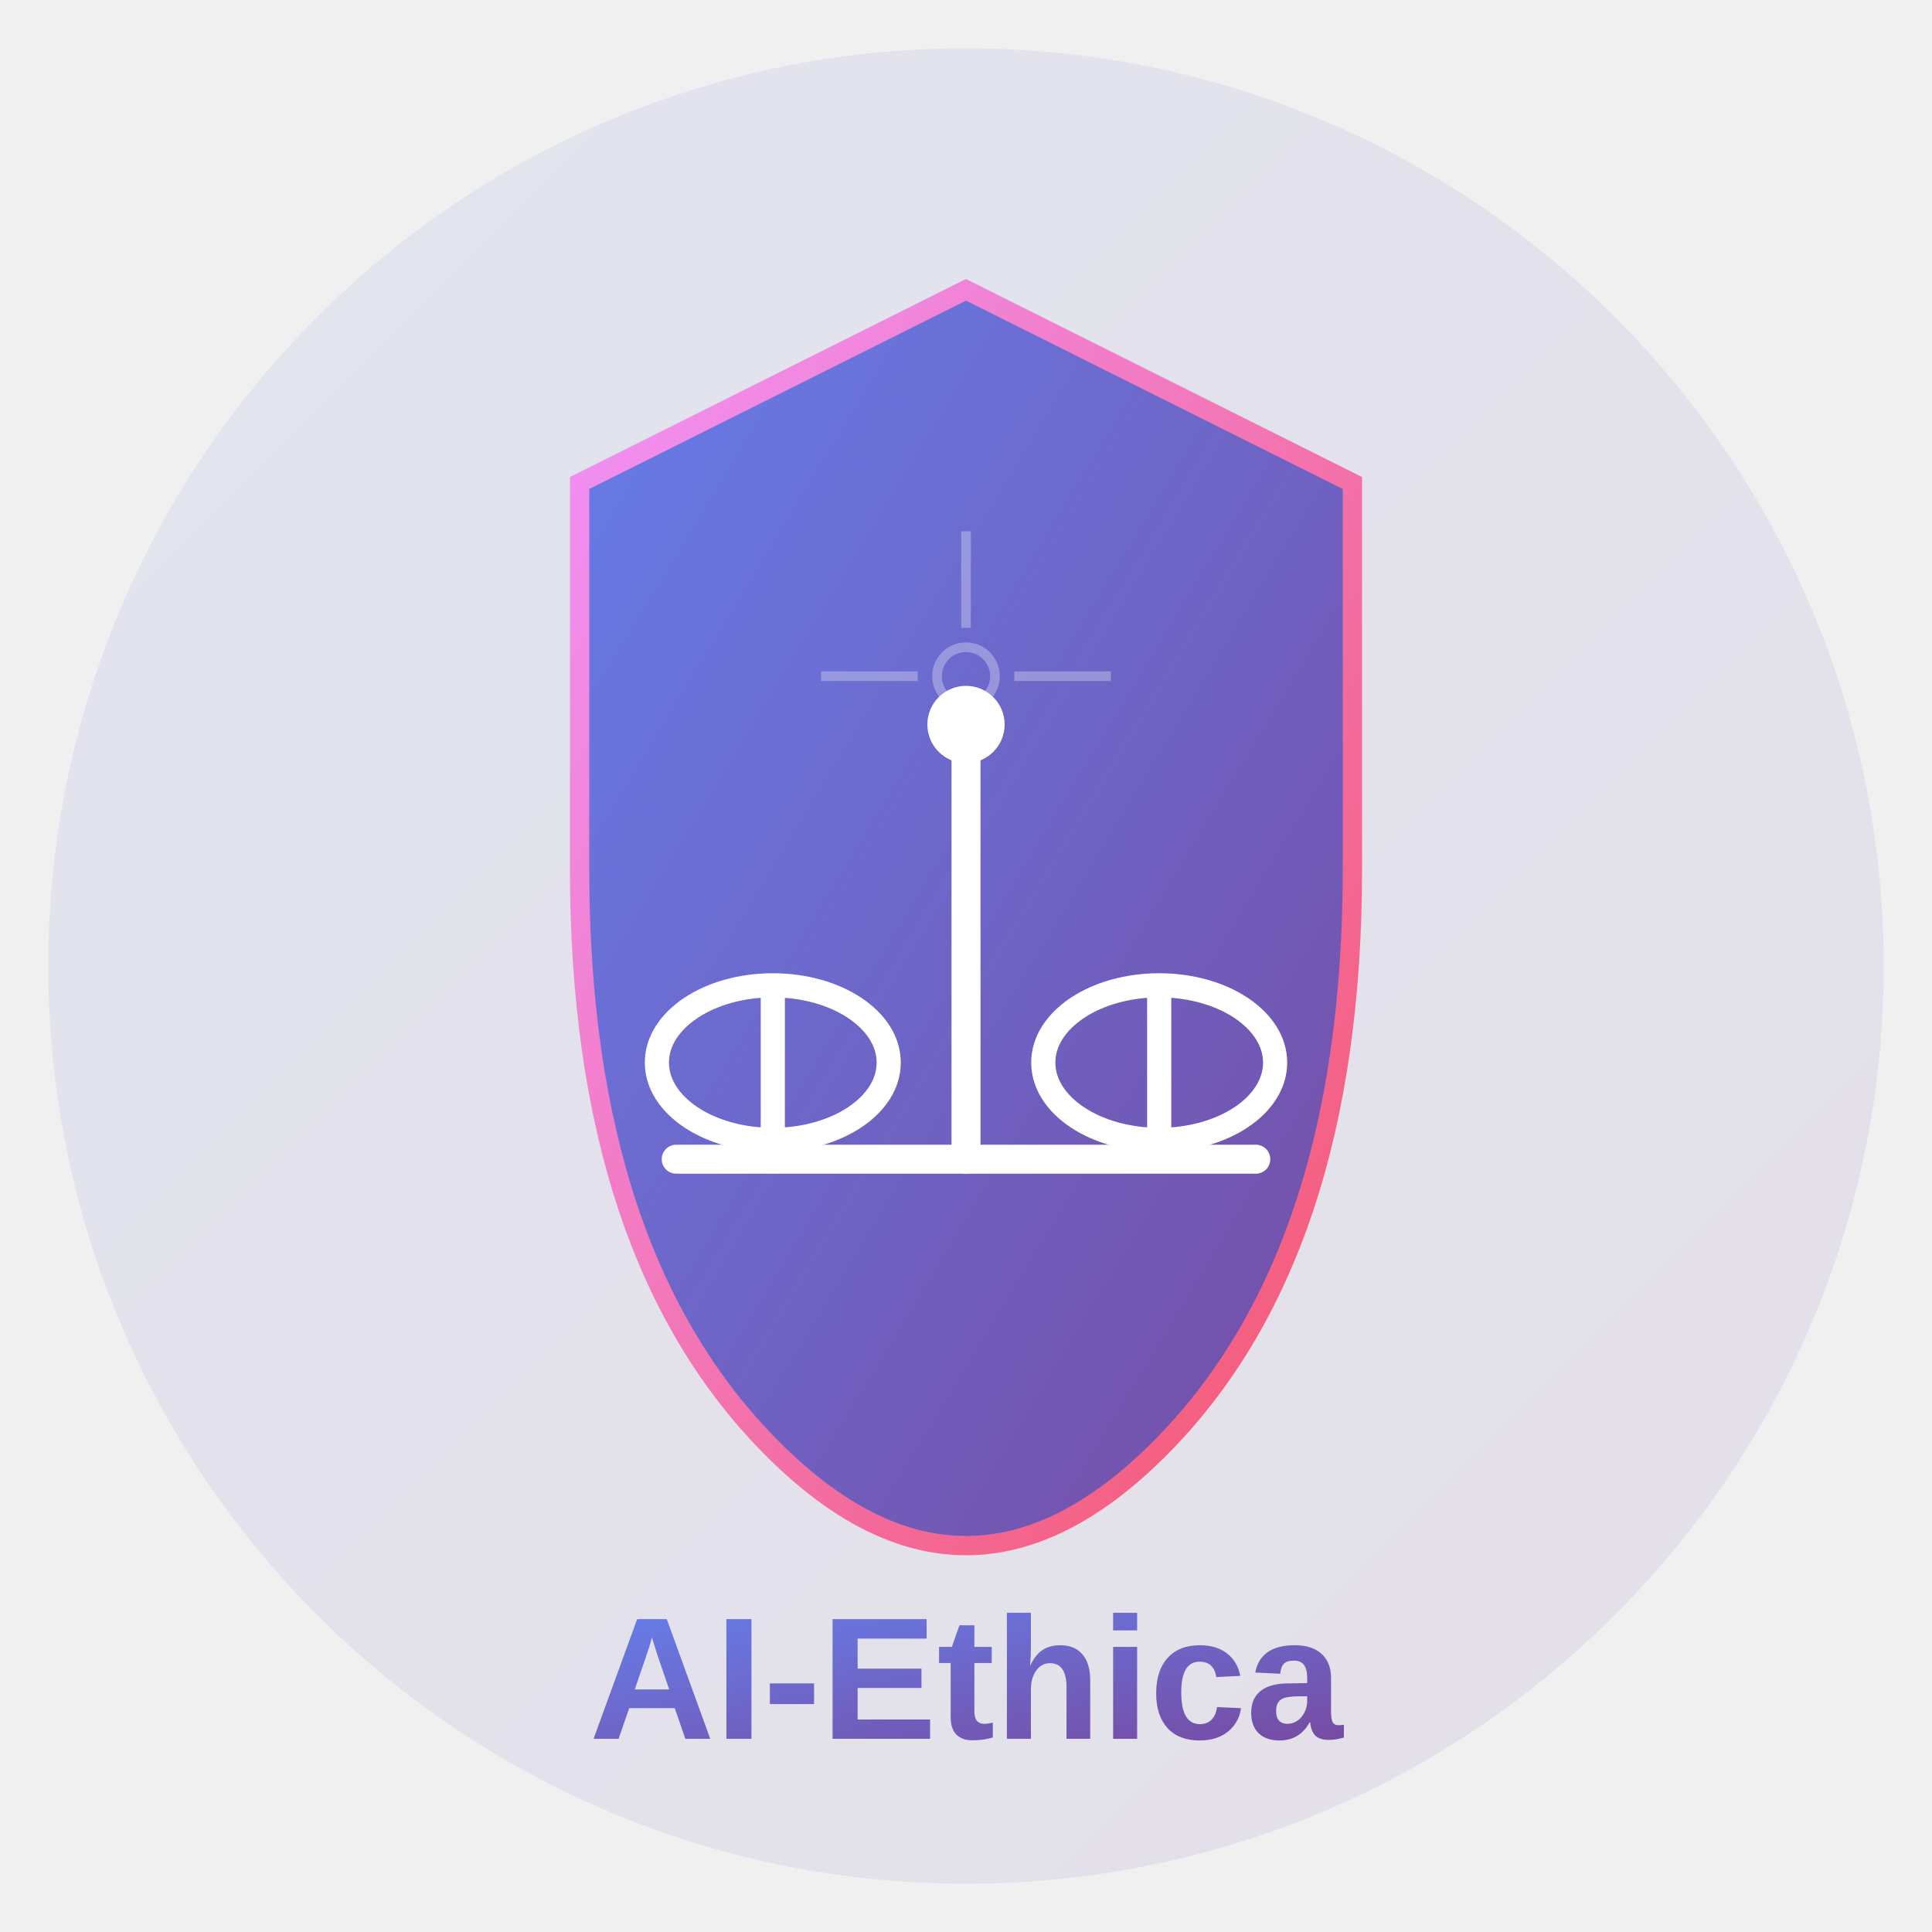
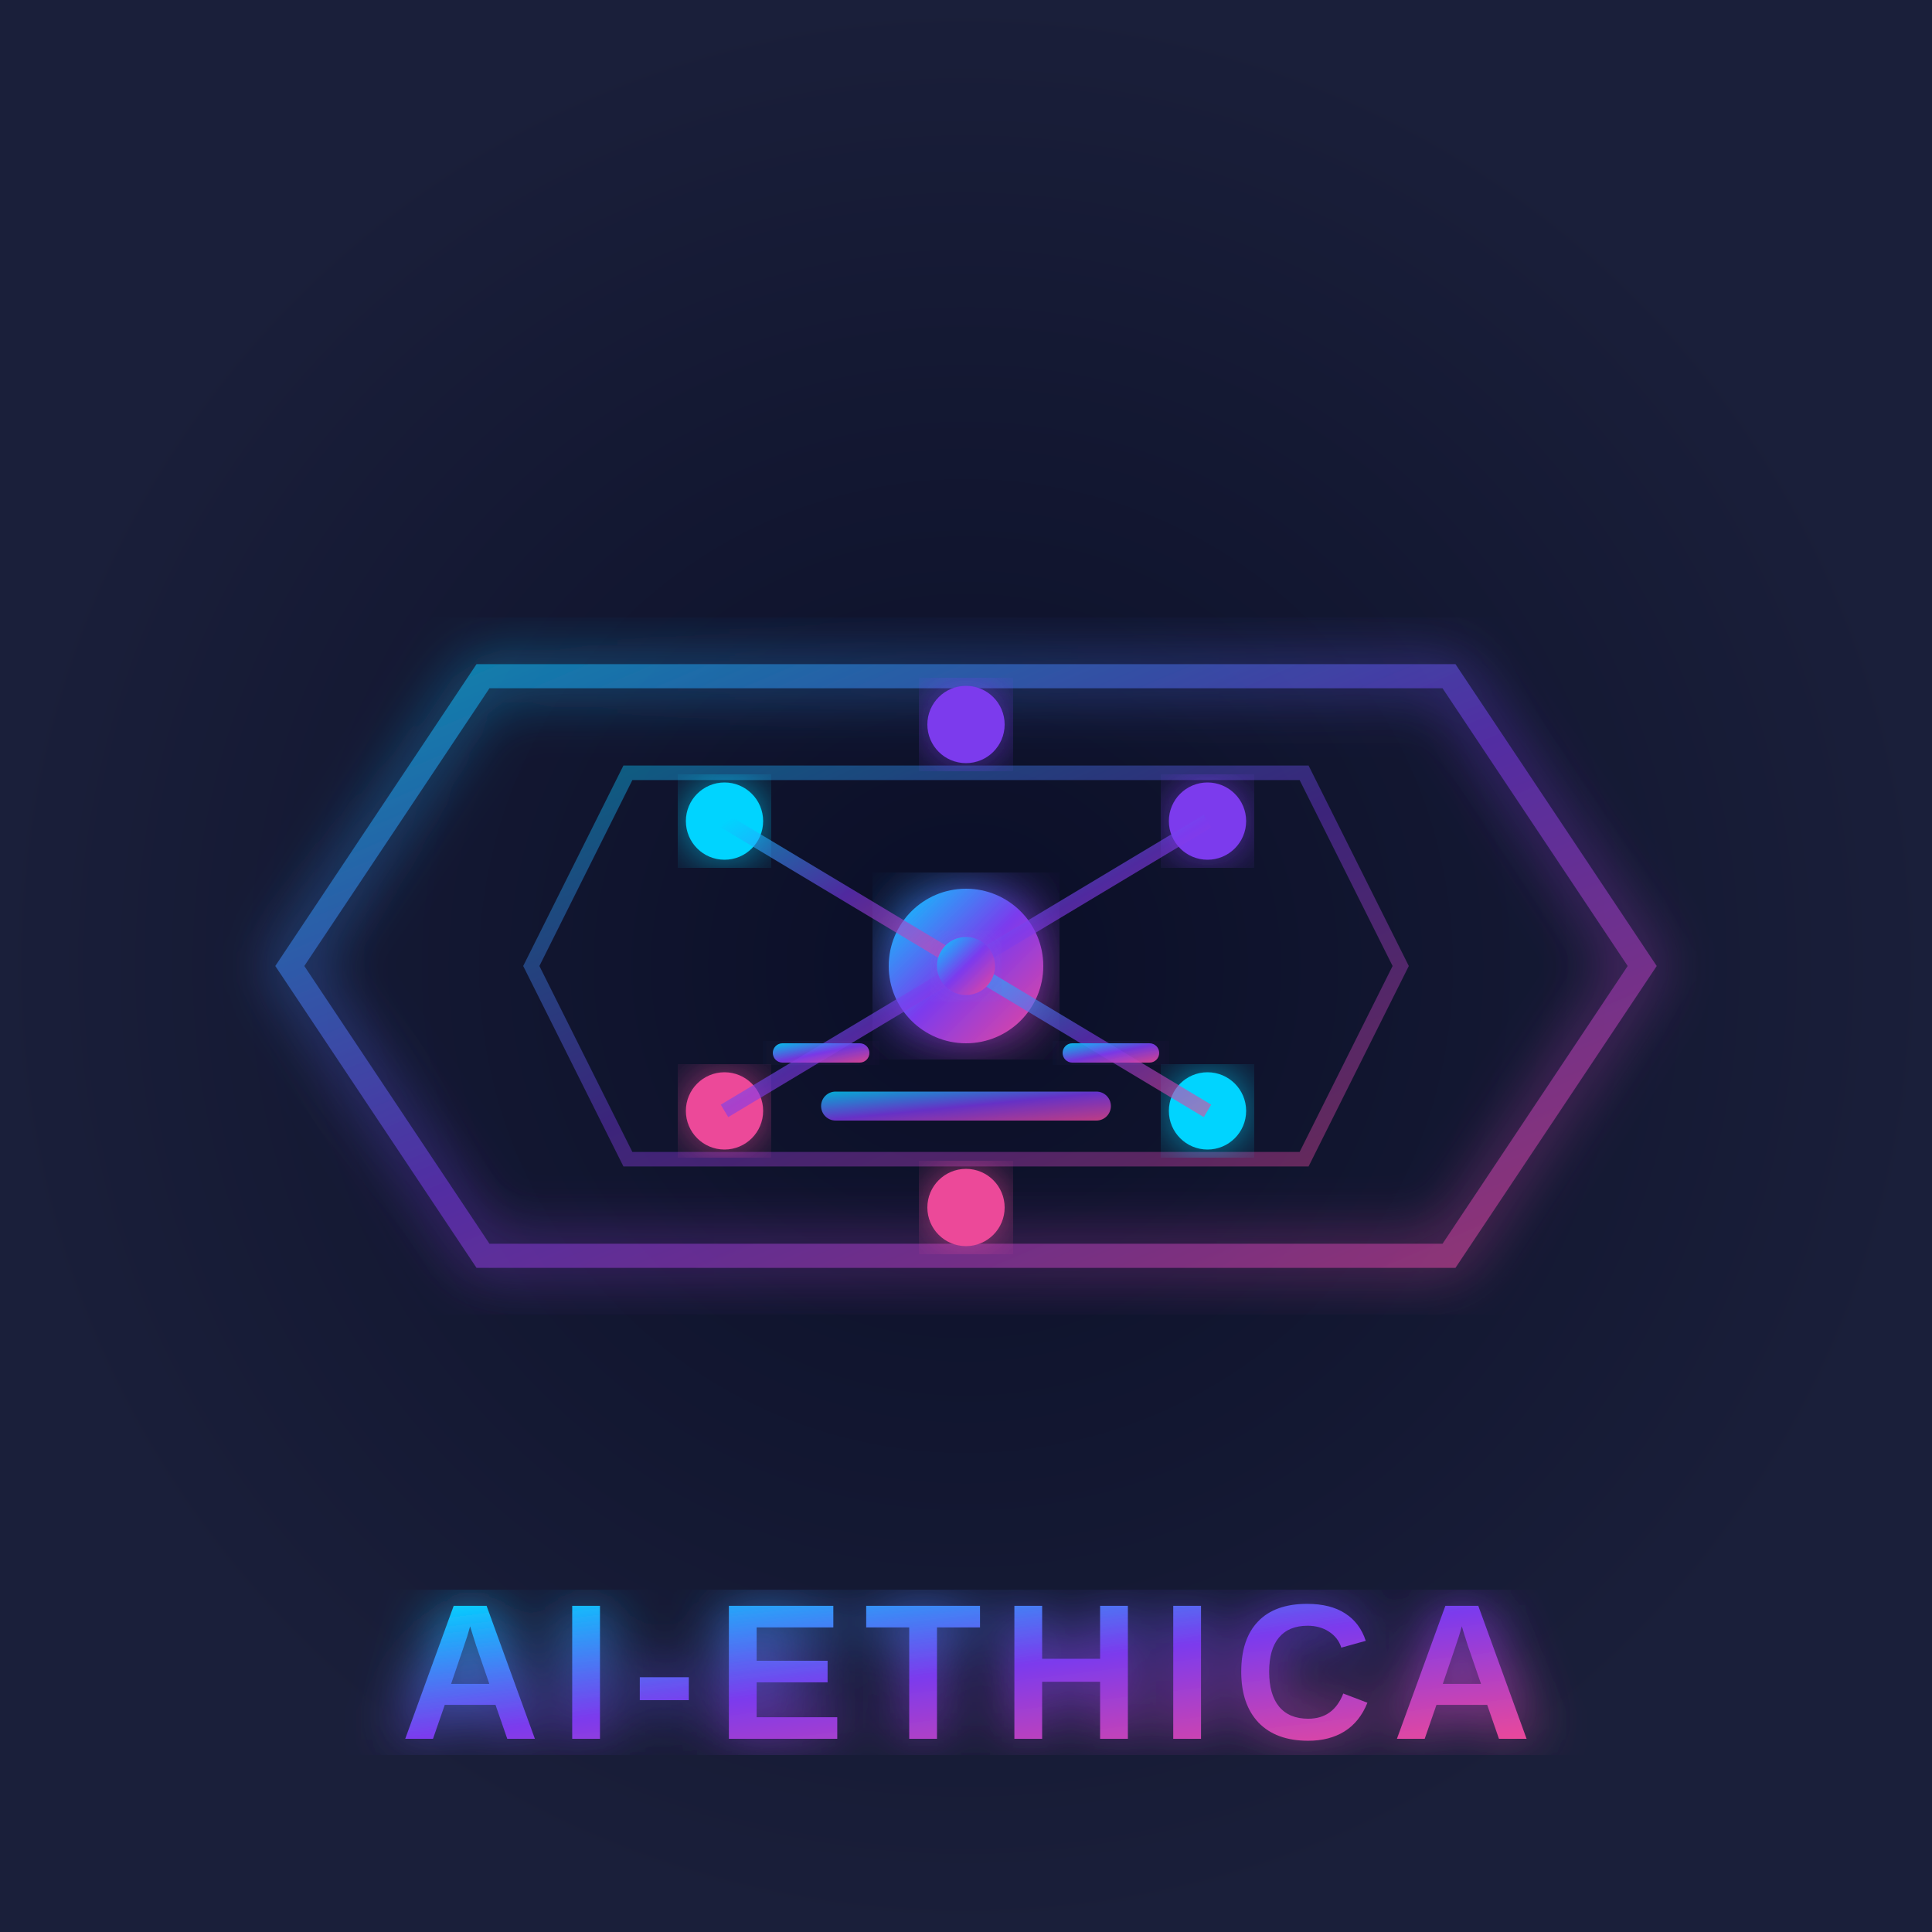
<svg xmlns="http://www.w3.org/2000/svg" width="200" height="200" viewBox="0 0 200 200">
  <defs>
-     <linearGradient id="grad1" x1="0%" y1="0%" x2="100%" y2="100%">
-       <stop offset="0%" style="stop-color:#667eea;stop-opacity:1" />
-       <stop offset="100%" style="stop-color:#764ba2;stop-opacity:1" />
+     <linearGradient id="futGrad1" x1="0%" y1="0%" x2="100%" y2="100%">
+       <stop offset="0%" style="stop-color:#00d4ff;stop-opacity:1" />
+       <stop offset="50%" style="stop-color:#7c3aed;stop-opacity:1" />
+       <stop offset="100%" style="stop-color:#ec4899;stop-opacity:1" />
    </linearGradient>
-     <linearGradient id="grad2" x1="0%" y1="0%" x2="100%" y2="100%">
-       <stop offset="0%" style="stop-color:#f093fb;stop-opacity:1" />
-       <stop offset="100%" style="stop-color:#f5576c;stop-opacity:1" />
-     </linearGradient>
+     <filter id="glow">
+       <feGaussianBlur stdDeviation="3" result="coloredBlur" />
+       <feMerge>
+         <feMergeNode in="coloredBlur" />
+         <feMergeNode in="SourceGraphic" />
+       </feMerge>
+     </filter>
+     <radialGradient id="bgGrad" cx="50%" cy="50%">
+       <stop offset="0%" style="stop-color:#0a0e27;stop-opacity:1" />
+       <stop offset="100%" style="stop-color:#1a1f3a;stop-opacity:1" />
+     </radialGradient>
  </defs>
-   <circle cx="100" cy="100" r="95" fill="url(#grad1)" opacity="0.1" />
-   <path d="M 100 30 L 140 50 L 140 90 Q 140 130 120 150 Q 100 170 80 150 Q 60 130 60 90 L 60 50 Z" fill="url(#grad1)" stroke="url(#grad2)" stroke-width="2" />
+   <rect width="200" height="200" fill="url(#bgGrad)" />
  <g transform="translate(100, 100)">
-     <line x1="-30" y1="20" x2="30" y2="20" stroke="white" stroke-width="3" stroke-linecap="round" />
-     <ellipse cx="-20" cy="10" rx="12" ry="8" fill="none" stroke="white" stroke-width="2.5" />
-     <line x1="-20" y1="2" x2="-20" y2="20" stroke="white" stroke-width="2.5" />
-     <ellipse cx="20" cy="10" rx="12" ry="8" fill="none" stroke="white" stroke-width="2.5" />
-     <line x1="20" y1="2" x2="20" y2="20" stroke="white" stroke-width="2.5" />
-     <line x1="0" y1="-25" x2="0" y2="20" stroke="white" stroke-width="3" stroke-linecap="round" />
-     <circle cx="0" cy="-25" r="4" fill="white" />
+     <polygon points="-50,-30 50,-30 70,0 50,30 -50,30 -70,0" fill="none" stroke="url(#futGrad1)" stroke-width="2.5" opacity="0.6" filter="url(#glow)" />
+     <polygon points="-35,-20 35,-20 45,0 35,20 -35,20 -45,0" fill="none" stroke="url(#futGrad1)" stroke-width="1.5" opacity="0.4" />
+     <circle cx="0" cy="0" r="8" fill="url(#futGrad1)" filter="url(#glow)" />
+     <circle cx="-25" cy="-15" r="4" fill="#00d4ff" filter="url(#glow)" />
+     <circle cx="25" cy="-15" r="4" fill="#7c3aed" filter="url(#glow)" />
+     <circle cx="-25" cy="15" r="4" fill="#ec4899" filter="url(#glow)" />
+     <circle cx="25" cy="15" r="4" fill="#00d4ff" filter="url(#glow)" />
+     <circle cx="0" cy="-25" r="4" fill="#7c3aed" filter="url(#glow)" />
+     <circle cx="0" cy="25" r="4" fill="#ec4899" filter="url(#glow)" />
+     <line x1="0" y1="0" x2="-25" y2="-15" stroke="url(#futGrad1)" stroke-width="1.5" opacity="0.6" />
+     <line x1="0" y1="0" x2="25" y2="-15" stroke="url(#futGrad1)" stroke-width="1.5" opacity="0.6" />
+     <line x1="0" y1="0" x2="-25" y2="15" stroke="url(#futGrad1)" stroke-width="1.5" opacity="0.6" />
+     <line x1="0" y1="0" x2="25" y2="15" stroke="url(#futGrad1)" stroke-width="1.5" opacity="0.6" />
+     <line x1="0" y1="0" x2="0" y2="-25" stroke="url(#futGrad1)" stroke-width="1.5" opacity="0.6" />
+     <line x1="0" y1="0" x2="0" y2="25" stroke="url(#futGrad1)" stroke-width="1.5" opacity="0.6" />
+     <g transform="translate(0, 5)">
+       <rect x="-15" y="8" width="30" height="3" fill="url(#futGrad1)" opacity="0.8" rx="1.5" />
+       <rect x="-20" y="3" width="10" height="2" fill="url(#futGrad1)" opacity="0.9" rx="1" filter="url(#glow)" />
+       <line x1="-15" y1="8" x2="-15" y2="4" stroke="url(#futGrad1)" stroke-width="1.5" opacity="0.7" />
+       <rect x="10" y="3" width="10" height="2" fill="url(#futGrad1)" opacity="0.9" rx="1" filter="url(#glow)" />
+       <line x1="15" y1="8" x2="15" y2="4" stroke="url(#futGrad1)" stroke-width="1.5" opacity="0.7" />
+       <line x1="0" y1="-5" x2="0" y2="8" stroke="url(#futGrad1)" stroke-width="2" opacity="0.8" stroke-linecap="round" />
+       <circle cx="0" cy="-5" r="3" fill="url(#futGrad1)" filter="url(#glow)" />
+     </g>
  </g>
-   <g opacity="0.3" fill="none" stroke="white" stroke-width="1">
-     <circle cx="100" cy="70" r="3" />
-     <line x1="85" y1="70" x2="95" y2="70" />
-     <line x1="105" y1="70" x2="115" y2="70" />
-     <line x1="100" y1="55" x2="100" y2="65" />
-     <line x1="100" y1="75" x2="100" y2="85" />
+   <g opacity="0.15" stroke="url(#futGrad1)" stroke-width="0.5">
+     <line x1="20" y1="0" x2="20" y2="200" />
+     <line x1="40" y1="0" x2="40" y2="200" />
+     <line x1="60" y1="0" x2="60" y2="200" />
+     <line x1="80" y1="0" x2="80" y2="200" />
+     <line x1="120" y1="0" x2="120" y2="200" />
+     <line x1="140" y1="0" x2="140" y2="200" />
+     <line x1="160" y1="0" x2="160" y2="200" />
+     <line x1="180" y1="0" x2="180" y2="200" />
+     <line x1="0" y1="20" x2="200" y2="20" />
+     <line x1="0" y1="40" x2="200" y2="40" />
+     <line x1="0" y1="60" x2="200" y2="60" />
+     <line x1="0" y1="80" x2="200" y2="80" />
+     <line x1="0" y1="120" x2="200" y2="120" />
+     <line x1="0" y1="140" x2="200" y2="140" />
+     <line x1="0" y1="160" x2="200" y2="160" />
+     <line x1="0" y1="180" x2="200" y2="180" />
  </g>
-   <text x="100" y="180" font-family="Arial, sans-serif" font-size="18" font-weight="bold" fill="url(#grad1)" text-anchor="middle">AI-Ethica</text>
+   <text x="100" y="180" font-family="'Segoe UI', Arial, sans-serif" font-size="20" font-weight="bold" fill="url(#futGrad1)" text-anchor="middle" filter="url(#glow)" letter-spacing="2">AI-ETHICA</text>
</svg>
